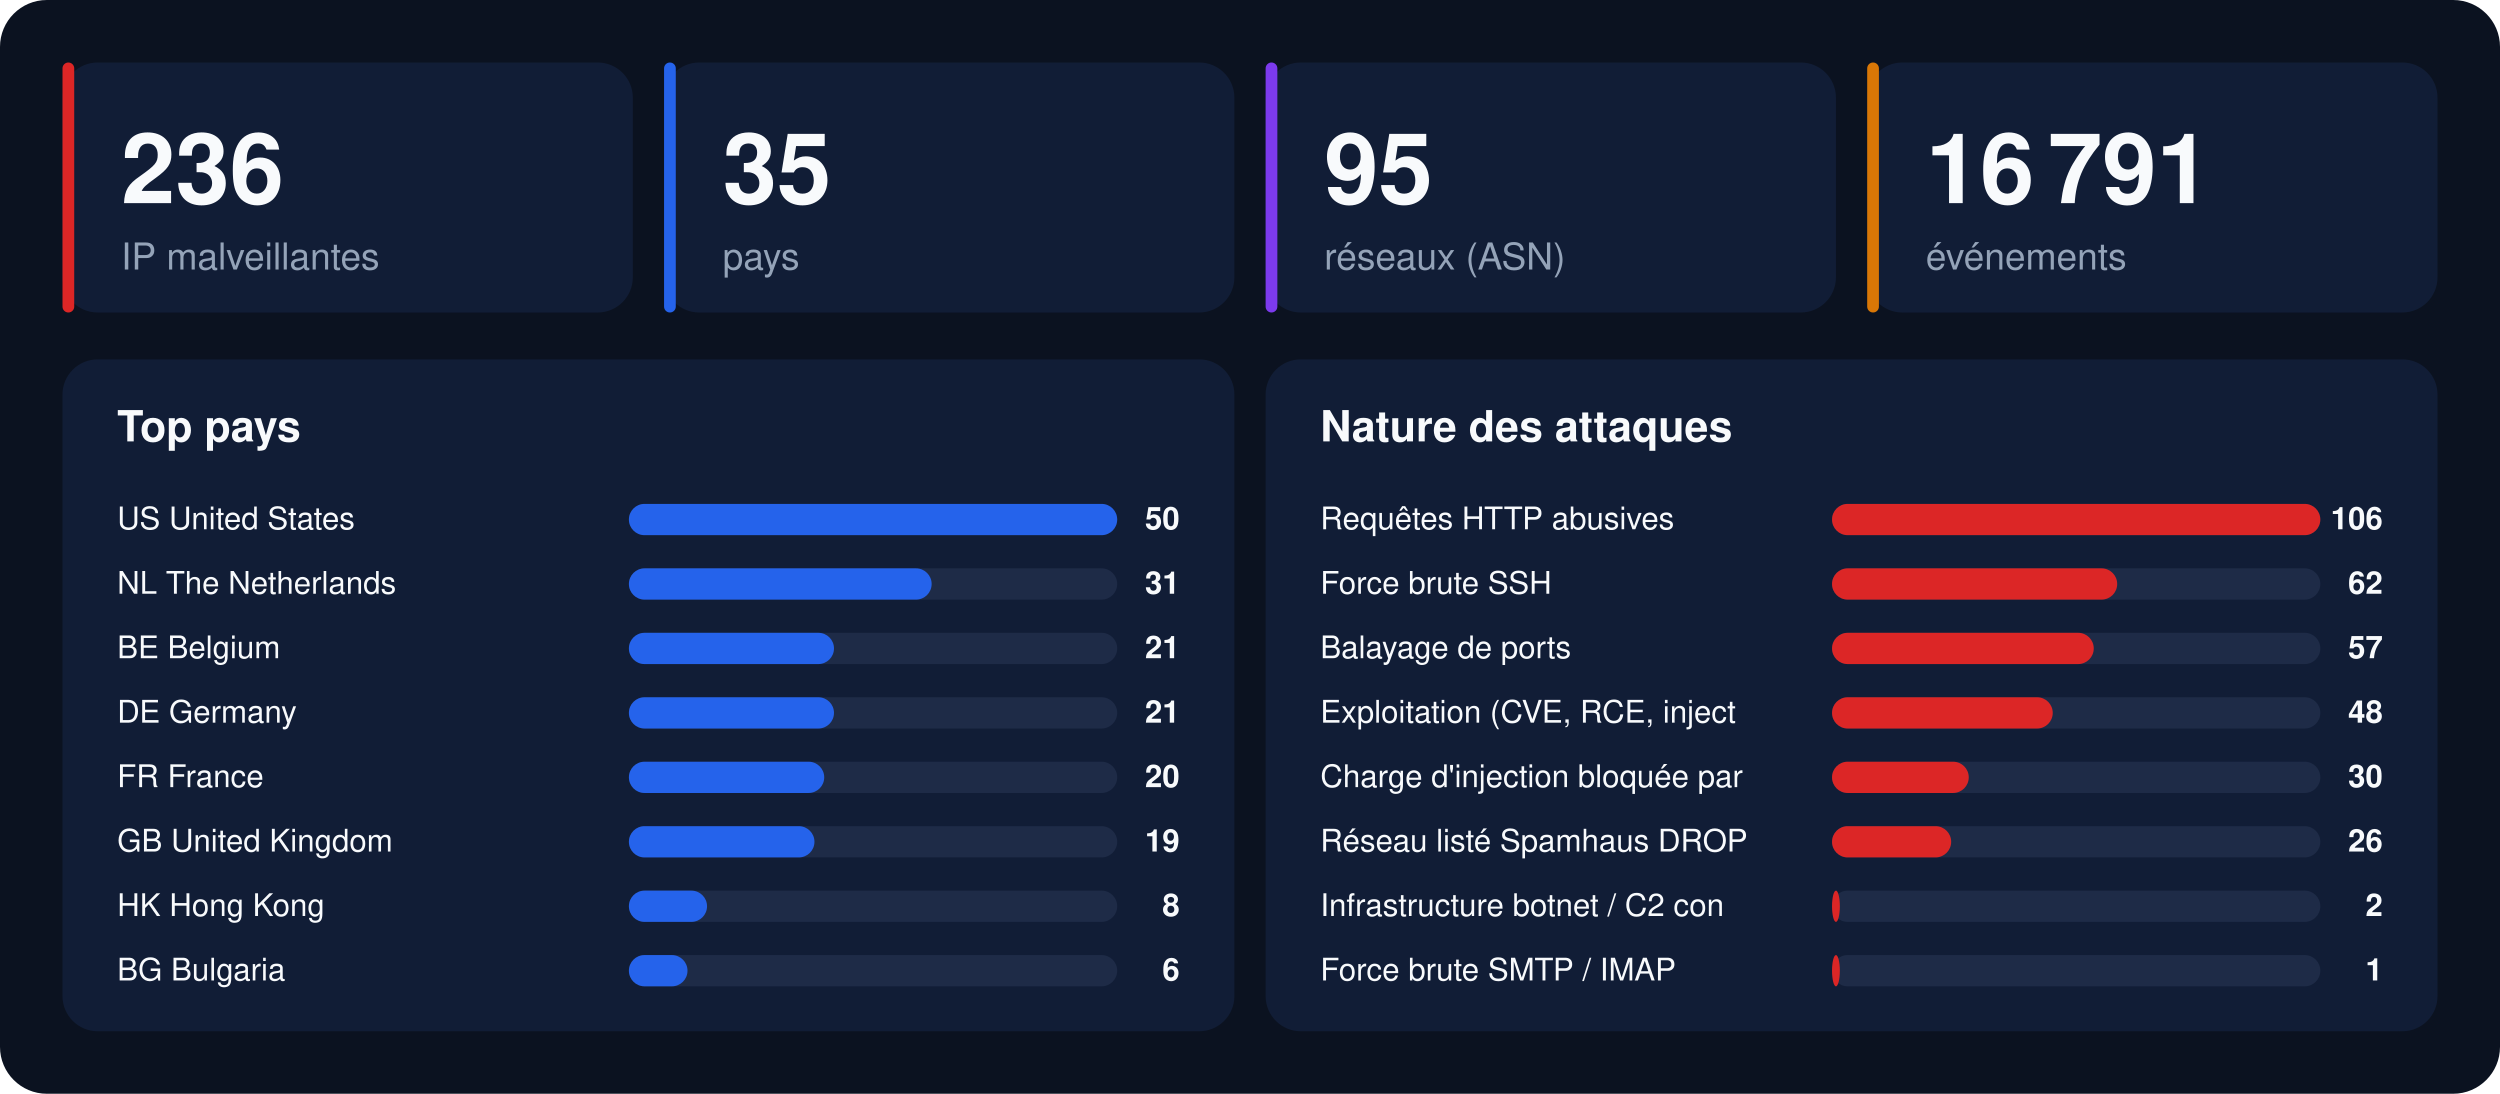
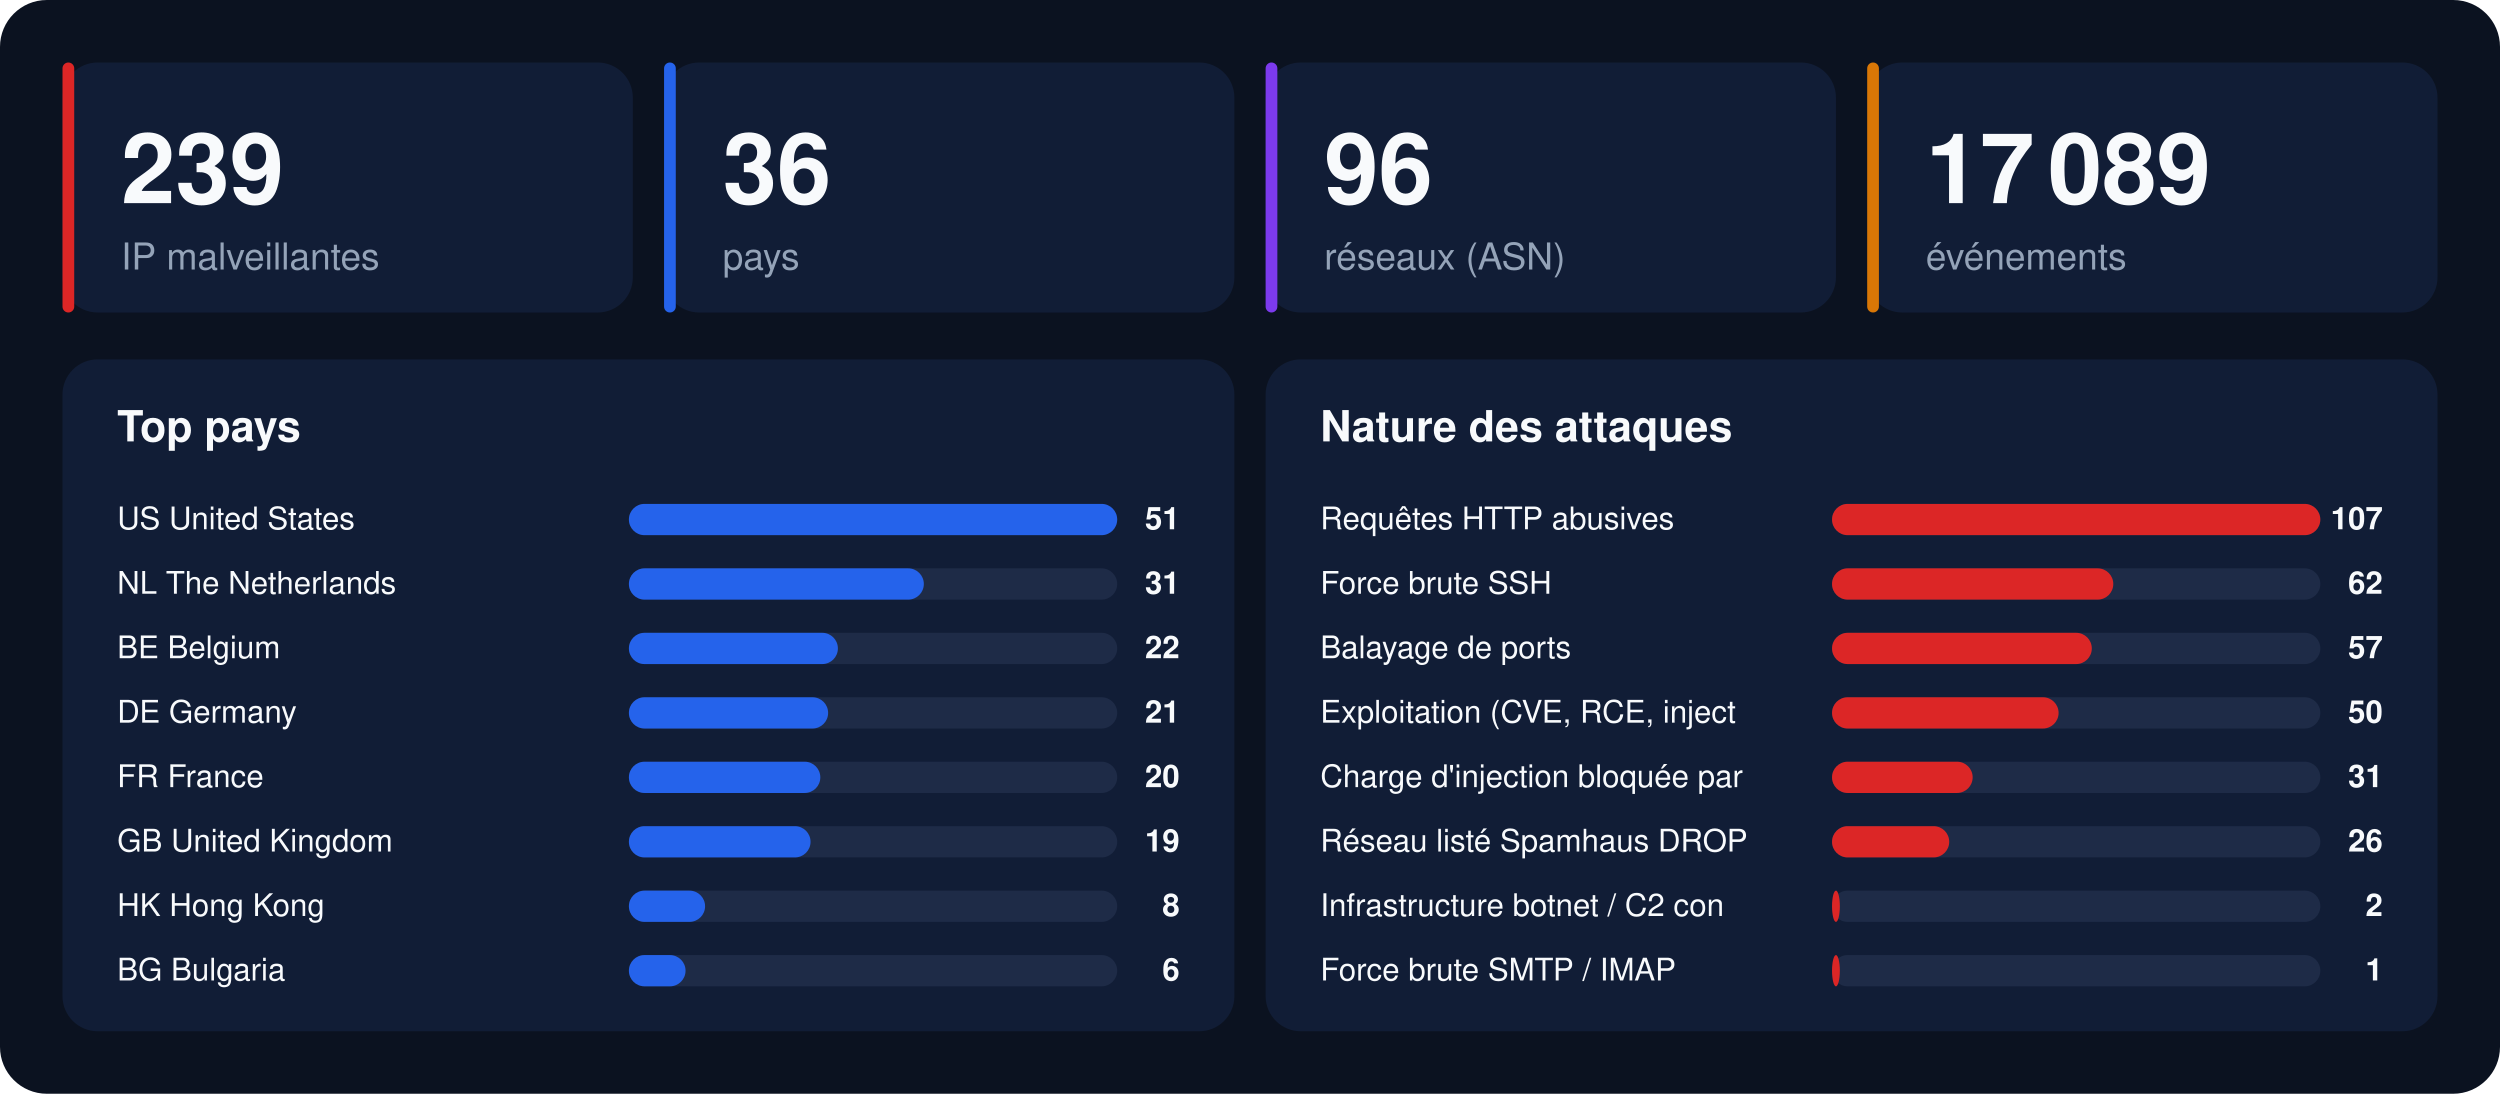
<svg xmlns="http://www.w3.org/2000/svg" width="1280" height="560" viewBox="0 0 1280 560" font-family="-apple-system,BlinkMacSystemFont,'Segoe UI',Helvetica,Arial,sans-serif">
  <rect width="1280" height="560" rx="24" fill="#0b1220" />
  <rect x="32" y="32" width="292" height="128" rx="18" fill="#111d36" />
  <rect x="32" y="32" width="6" height="128" rx="3" fill="#dc2626" />
-   <text x="62" y="104" font-size="50" font-weight="800" fill="#f8fafc">236</text>
+   <text x="62" y="104" font-size="50" font-weight="800" fill="#f8fafc">239</text>
  <text x="62" y="138" font-size="19" fill="#94a3b8">IP malveillantes</text>
  <rect x="340" y="32" width="292" height="128" rx="18" fill="#111d36" />
  <rect x="340" y="32" width="6" height="128" rx="3" fill="#2563eb" />
-   <text x="370" y="104" font-size="50" font-weight="800" fill="#f8fafc">35</text>
+   <text x="370" y="104" font-size="50" font-weight="800" fill="#f8fafc">36</text>
  <text x="370" y="138" font-size="19" fill="#94a3b8">pays</text>
  <rect x="648" y="32" width="292" height="128" rx="18" fill="#111d36" />
  <rect x="648" y="32" width="6" height="128" rx="3" fill="#7c3aed" />
-   <text x="678" y="104" font-size="50" font-weight="800" fill="#f8fafc">95</text>
+   <text x="678" y="104" font-size="50" font-weight="800" fill="#f8fafc">96</text>
  <text x="678" y="138" font-size="19" fill="#94a3b8">réseaux (ASN)</text>
  <rect x="956" y="32" width="292" height="128" rx="18" fill="#111d36" />
  <rect x="956" y="32" width="6" height="128" rx="3" fill="#d97706" />
-   <text x="986" y="104" font-size="50" font-weight="800" fill="#f8fafc">16 791</text>
+   <text x="986" y="104" font-size="50" font-weight="800" fill="#f8fafc">17 089</text>
  <text x="986" y="138" font-size="19" fill="#94a3b8">événements</text>
  <rect x="32" y="184" width="600" height="344" rx="18" fill="#111d36" />
  <text x="60" y="226" font-size="22" font-weight="700" fill="#f8fafc">Top pays</text>
  <text x="60" y="271" font-size="16" fill="#f8fafc">US  United States</text>
  <rect x="322" y="258" width="250" height="16" rx="8" fill="#1e2b47" />
  <rect x="322" y="258" width="250" height="16" rx="8" fill="#2563eb" />
-   <text x="604" y="271" font-size="16" font-weight="700" text-anchor="end" fill="#f8fafc">50</text>
+   <text x="604" y="271" font-size="16" font-weight="700" text-anchor="end" fill="#f8fafc">51</text>
  <text x="60" y="304" font-size="16" fill="#f8fafc">NL  The Netherlands</text>
  <rect x="322" y="291" width="250" height="16" rx="8" fill="#1e2b47" />
-   <rect x="322" y="291" width="155" height="16" rx="8" fill="#2563eb" />
+   <rect x="322" y="291" width="151" height="16" rx="8" fill="#2563eb" />
  <text x="604" y="304" font-size="16" font-weight="700" text-anchor="end" fill="#f8fafc">31</text>
  <text x="60" y="337" font-size="16" fill="#f8fafc">BE  Belgium</text>
  <rect x="322" y="324" width="250" height="16" rx="8" fill="#1e2b47" />
-   <rect x="322" y="324" width="105" height="16" rx="8" fill="#2563eb" />
-   <text x="604" y="337" font-size="16" font-weight="700" text-anchor="end" fill="#f8fafc">21</text>
+   <rect x="322" y="324" width="107" height="16" rx="8" fill="#2563eb" />
+   <text x="604" y="337" font-size="16" font-weight="700" text-anchor="end" fill="#f8fafc">22</text>
  <text x="60" y="370" font-size="16" fill="#f8fafc">DE  Germany</text>
  <rect x="322" y="357" width="250" height="16" rx="8" fill="#1e2b47" />
-   <rect x="322" y="357" width="105" height="16" rx="8" fill="#2563eb" />
+   <rect x="322" y="357" width="102" height="16" rx="8" fill="#2563eb" />
  <text x="604" y="370" font-size="16" font-weight="700" text-anchor="end" fill="#f8fafc">21</text>
  <text x="60" y="403" font-size="16" fill="#f8fafc">FR  France</text>
  <rect x="322" y="390" width="250" height="16" rx="8" fill="#1e2b47" />
-   <rect x="322" y="390" width="100" height="16" rx="8" fill="#2563eb" />
+   <rect x="322" y="390" width="98" height="16" rx="8" fill="#2563eb" />
  <text x="604" y="403" font-size="16" font-weight="700" text-anchor="end" fill="#f8fafc">20</text>
  <text x="60" y="436" font-size="16" fill="#f8fafc">GB  United Kingdom</text>
  <rect x="322" y="423" width="250" height="16" rx="8" fill="#1e2b47" />
-   <rect x="322" y="423" width="95" height="16" rx="8" fill="#2563eb" />
+   <rect x="322" y="423" width="93" height="16" rx="8" fill="#2563eb" />
  <text x="604" y="436" font-size="16" font-weight="700" text-anchor="end" fill="#f8fafc">19</text>
  <text x="60" y="469" font-size="16" fill="#f8fafc">HK  Hong Kong</text>
  <rect x="322" y="456" width="250" height="16" rx="8" fill="#1e2b47" />
-   <rect x="322" y="456" width="40" height="16" rx="8" fill="#2563eb" />
+   <rect x="322" y="456" width="39" height="16" rx="8" fill="#2563eb" />
  <text x="604" y="469" font-size="16" font-weight="700" text-anchor="end" fill="#f8fafc">8</text>
  <text x="60" y="502" font-size="16" fill="#f8fafc">BG  Bulgaria</text>
  <rect x="322" y="489" width="250" height="16" rx="8" fill="#1e2b47" />
-   <rect x="322" y="489" width="30" height="16" rx="8" fill="#2563eb" />
+   <rect x="322" y="489" width="29" height="16" rx="8" fill="#2563eb" />
  <text x="604" y="502" font-size="16" font-weight="700" text-anchor="end" fill="#f8fafc">6</text>
  <rect x="648" y="184" width="600" height="344" rx="18" fill="#111d36" />
  <text x="676" y="226" font-size="22" font-weight="700" fill="#f8fafc">Nature des attaques</text>
  <text x="676" y="271" font-size="16" fill="#f8fafc">Requêtes HTTP abusives</text>
  <rect x="938" y="258" width="250" height="16" rx="8" fill="#1e2b47" />
  <rect x="938" y="258" width="250" height="16" rx="8" fill="#dc2626" />
-   <text x="1220" y="271" font-size="16" font-weight="700" text-anchor="end" fill="#f8fafc">106</text>
+   <text x="1220" y="271" font-size="16" font-weight="700" text-anchor="end" fill="#f8fafc">107</text>
  <text x="676" y="304" font-size="16" fill="#f8fafc">Force brute SSH</text>
  <rect x="938" y="291" width="250" height="16" rx="8" fill="#1e2b47" />
-   <rect x="938" y="291" width="146" height="16" rx="8" fill="#dc2626" />
+   <rect x="938" y="291" width="144" height="16" rx="8" fill="#dc2626" />
  <text x="1220" y="304" font-size="16" font-weight="700" text-anchor="end" fill="#f8fafc">62</text>
  <text x="676" y="337" font-size="16" fill="#f8fafc">Balayage de ports</text>
  <rect x="938" y="324" width="250" height="16" rx="8" fill="#1e2b47" />
-   <rect x="938" y="324" width="134" height="16" rx="8" fill="#dc2626" />
+   <rect x="938" y="324" width="133" height="16" rx="8" fill="#dc2626" />
  <text x="1220" y="337" font-size="16" font-weight="700" text-anchor="end" fill="#f8fafc">57</text>
  <text x="676" y="370" font-size="16" fill="#f8fafc">Exploitation (CVE, RCE, inject</text>
  <rect x="938" y="357" width="250" height="16" rx="8" fill="#1e2b47" />
-   <rect x="938" y="357" width="113" height="16" rx="8" fill="#dc2626" />
-   <text x="1220" y="370" font-size="16" font-weight="700" text-anchor="end" fill="#f8fafc">48</text>
+   <rect x="938" y="357" width="116" height="16" rx="8" fill="#dc2626" />
+   <text x="1220" y="370" font-size="16" font-weight="700" text-anchor="end" fill="#f8fafc">50</text>
  <text x="676" y="403" font-size="16" fill="#f8fafc">Charge d'injection bloquée par</text>
  <rect x="938" y="390" width="250" height="16" rx="8" fill="#1e2b47" />
-   <rect x="938" y="390" width="70" height="16" rx="8" fill="#dc2626" />
-   <text x="1220" y="403" font-size="16" font-weight="700" text-anchor="end" fill="#f8fafc">30</text>
+   <rect x="938" y="390" width="72" height="16" rx="8" fill="#dc2626" />
+   <text x="1220" y="403" font-size="16" font-weight="700" text-anchor="end" fill="#f8fafc">31</text>
  <text x="676" y="436" font-size="16" fill="#f8fafc">Réseau listé Spamhaus DROP</text>
  <rect x="938" y="423" width="250" height="16" rx="8" fill="#1e2b47" />
-   <rect x="938" y="423" width="61" height="16" rx="8" fill="#dc2626" />
+   <rect x="938" y="423" width="60" height="16" rx="8" fill="#dc2626" />
  <text x="1220" y="436" font-size="16" font-weight="700" text-anchor="end" fill="#f8fafc">26</text>
  <text x="676" y="469" font-size="16" fill="#f8fafc">Infrastructure botnet / C2 con</text>
  <rect x="938" y="456" width="250" height="16" rx="8" fill="#1e2b47" />
  <rect x="938" y="456" width="4" height="16" rx="8" fill="#dc2626" />
  <text x="1220" y="469" font-size="16" font-weight="700" text-anchor="end" fill="#f8fafc">2</text>
  <text x="676" y="502" font-size="16" fill="#f8fafc">Force brute SMTP / IMAP</text>
  <rect x="938" y="489" width="250" height="16" rx="8" fill="#1e2b47" />
  <rect x="938" y="489" width="4" height="16" rx="8" fill="#dc2626" />
  <text x="1220" y="502" font-size="16" font-weight="700" text-anchor="end" fill="#f8fafc">1</text>
</svg>
